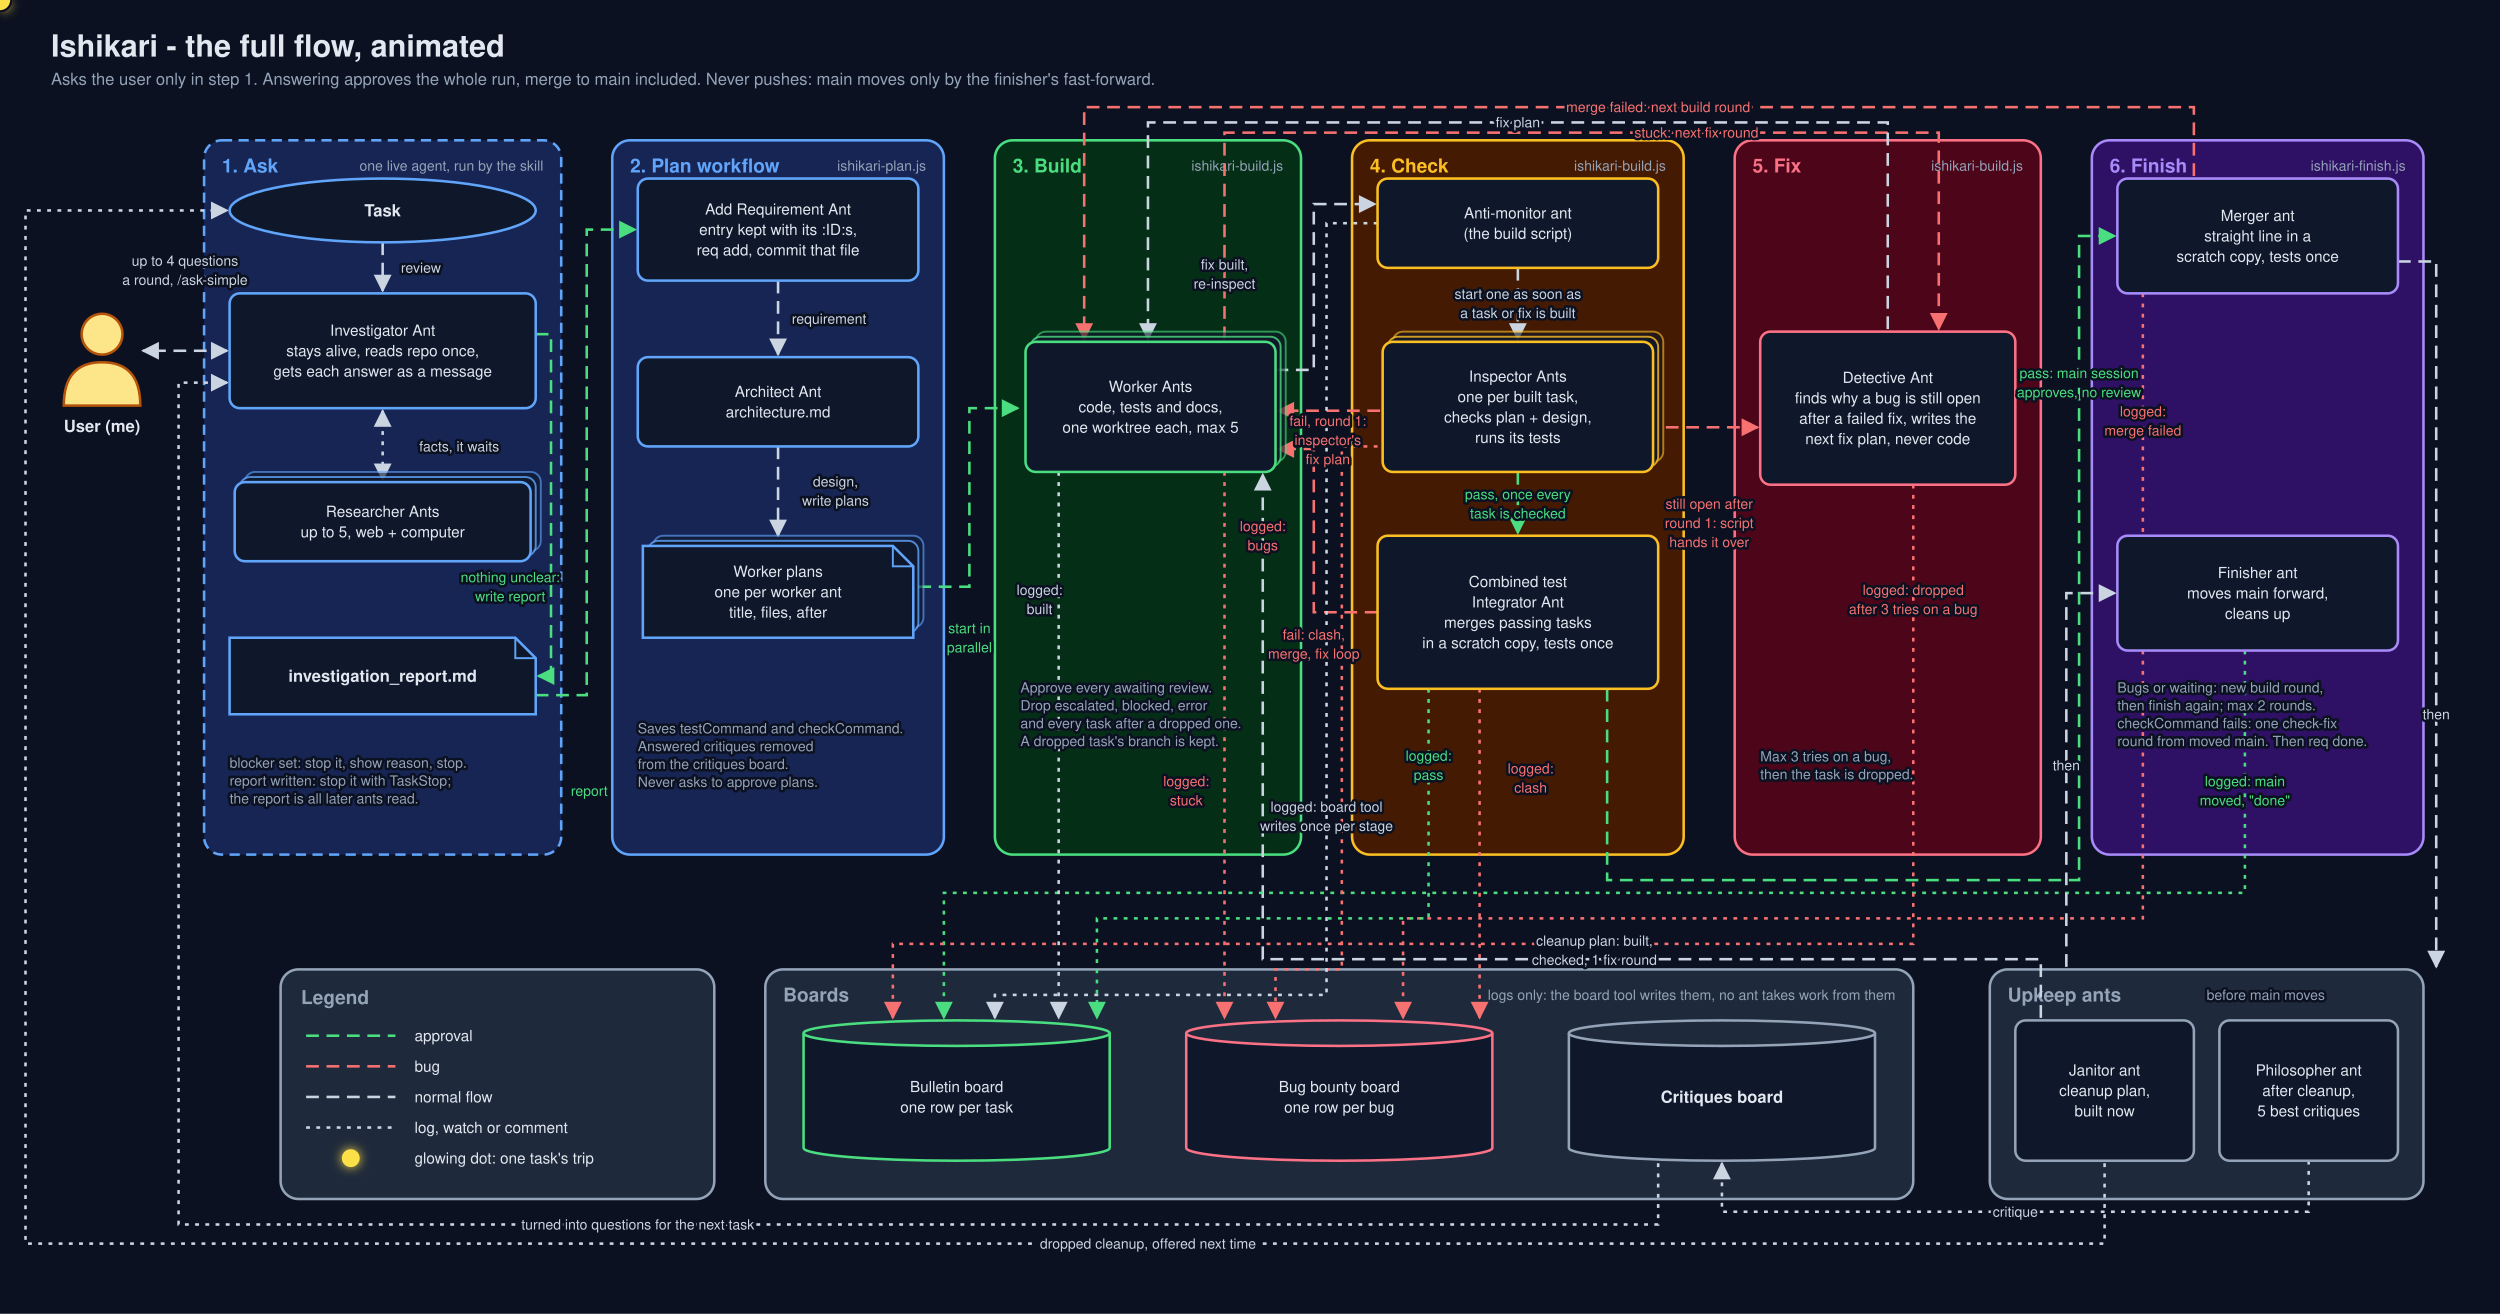
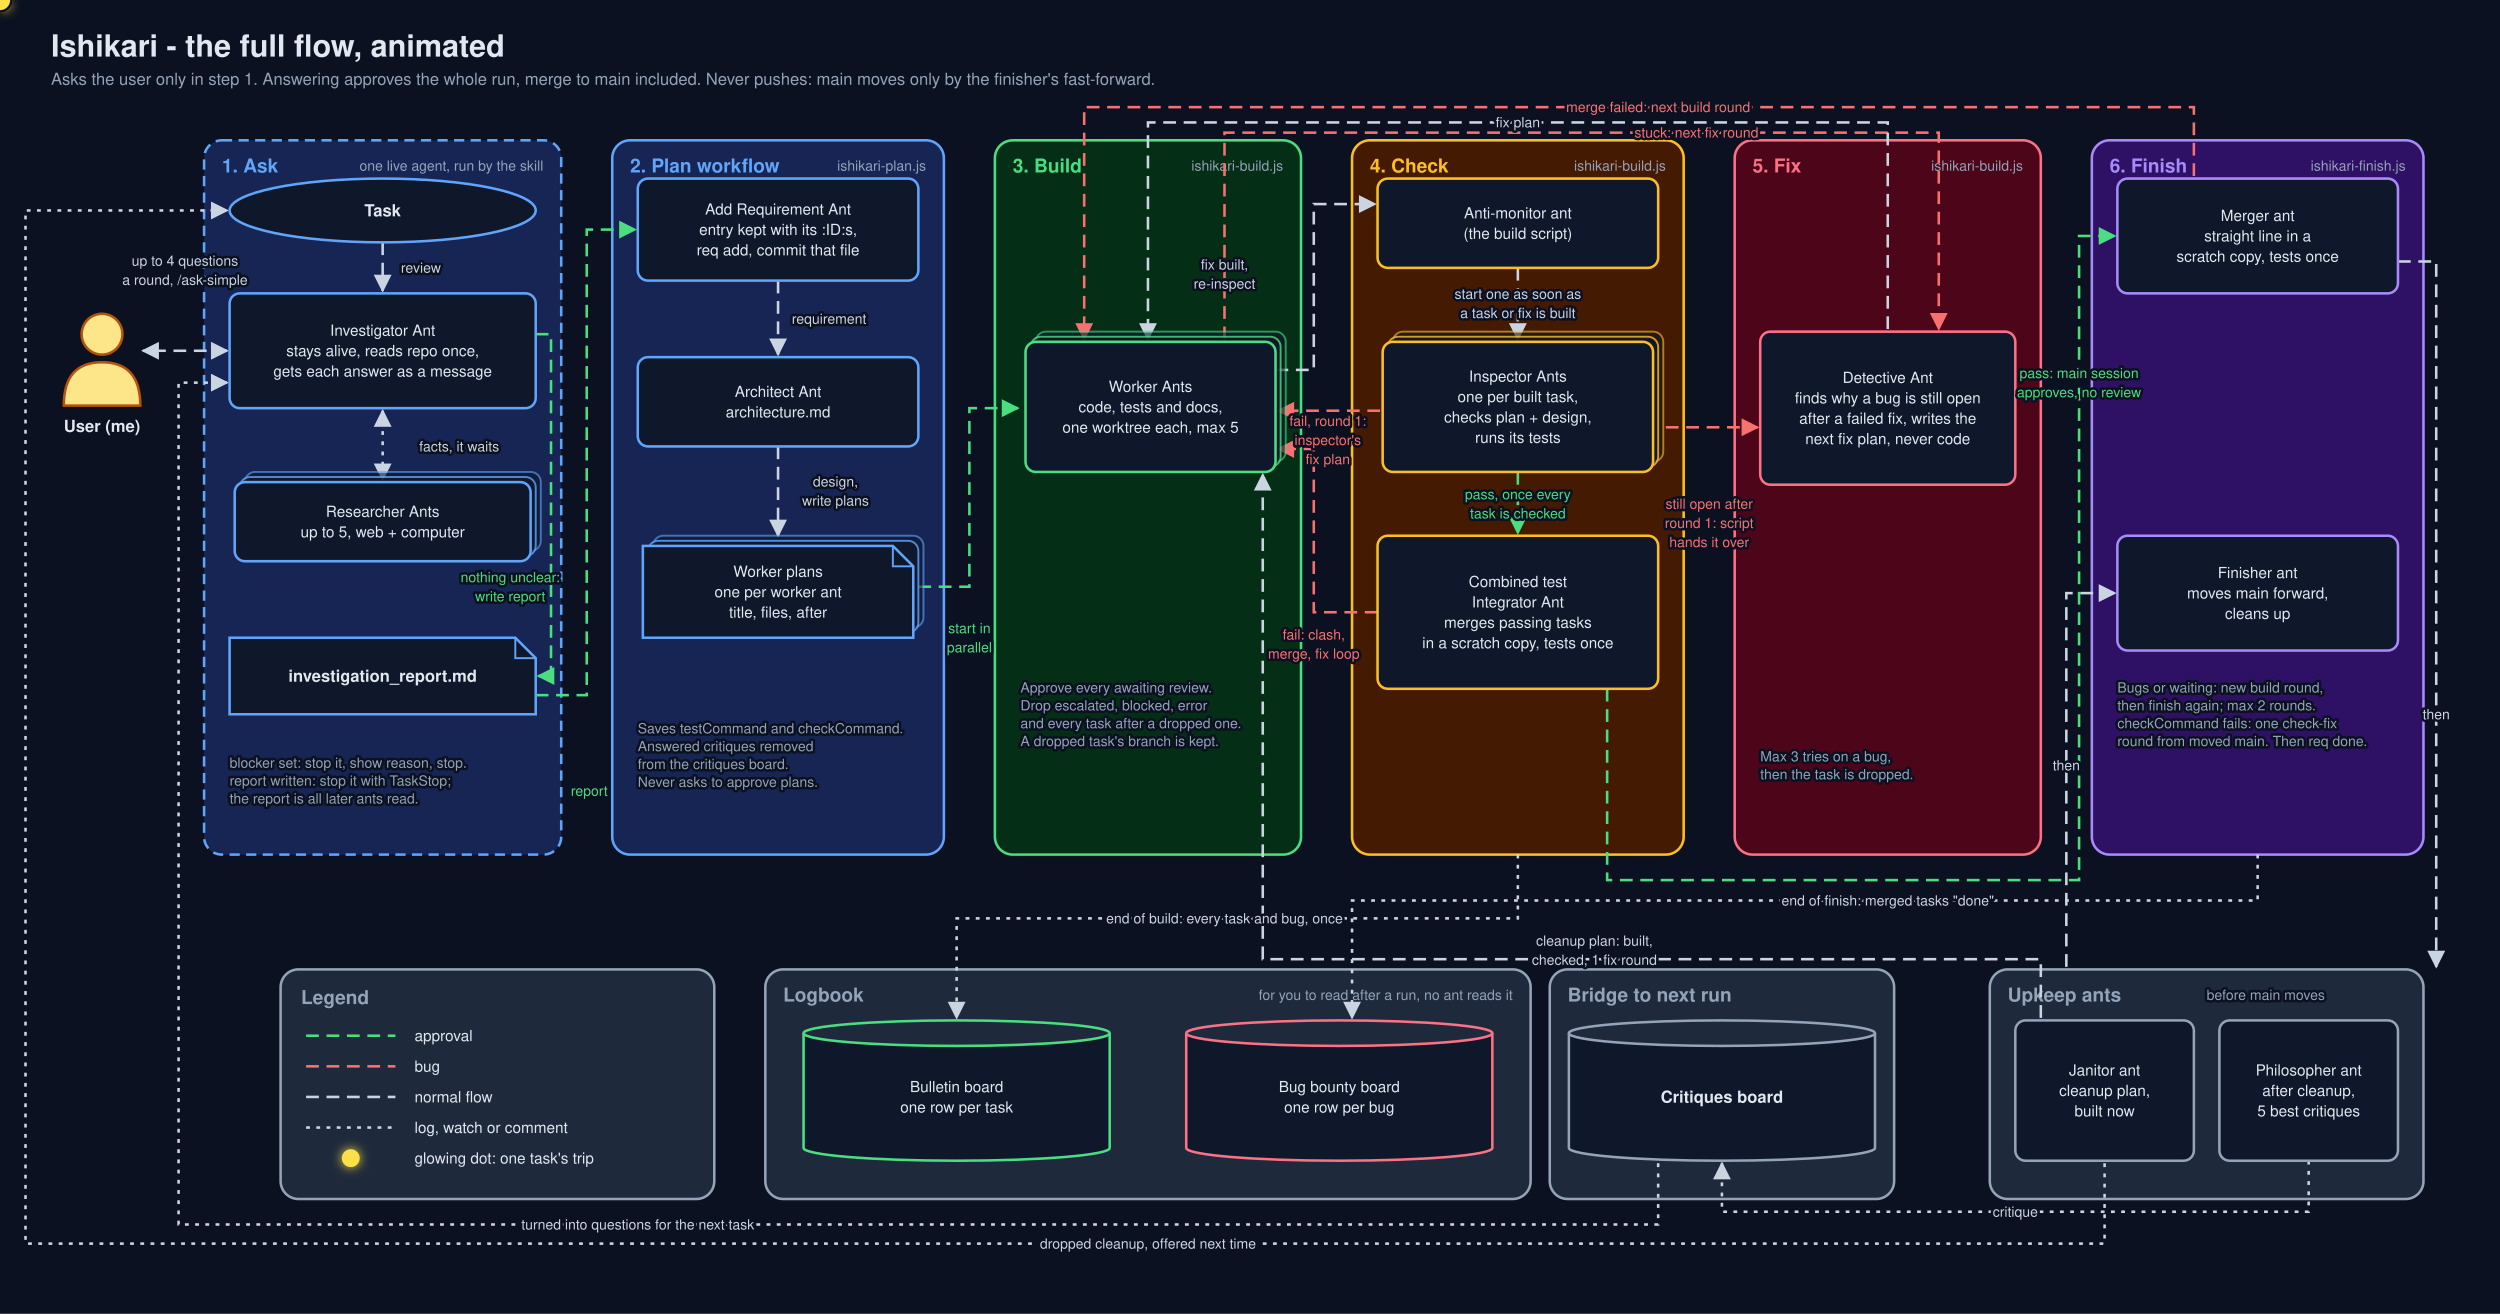
<svg xmlns="http://www.w3.org/2000/svg" viewBox="0 0 1960 1030" width="1960" height="1030" font-family="ui-sans-serif,-apple-system,Helvetica,Arial,sans-serif">
  <defs>
    <filter id="glow" x="-20%" y="-20%" width="140%" height="140%">
      <feGaussianBlur stdDeviation="7" result="b" />
      <feMerge>
        <feMergeNode in="b" />
        <feMergeNode in="SourceGraphic" />
      </feMerge>
    </filter>
    <filter id="antglow" x="-100%" y="-100%" width="300%" height="300%">
      <feGaussianBlur stdDeviation="4" result="b" />
      <feMerge>
        <feMergeNode in="b" />
        <feMergeNode in="SourceGraphic" />
      </feMerge>
    </filter>
    <marker id="mf" viewBox="0 0 10 10" refX="9" refY="5" markerWidth="7" markerHeight="7" orient="auto-start-reverse">
      <path d="M0,0L10,5L0,10z" fill="#CBD5E1" />
    </marker>
    <marker id="mb" viewBox="0 0 10 10" refX="9" refY="5" markerWidth="7" markerHeight="7" orient="auto-start-reverse">
      <path d="M0,0L10,5L0,10z" fill="#F87171" />
    </marker>
    <marker id="mo" viewBox="0 0 10 10" refX="9" refY="5" markerWidth="7" markerHeight="7" orient="auto-start-reverse">
      <path d="M0,0L10,5L0,10z" fill="#4ADE80" />
    </marker>
  </defs>
  <style>.e{fill:none;stroke-width:2}.flowing{stroke-dasharray:10 6;animation:dash 1.2s linear infinite}.dot{stroke-dasharray:3 5;animation:dash 1.6s linear infinite}@keyframes dash{to{stroke-dashoffset:-16}}.lb{paint-order:stroke;stroke:#0B1120;stroke-width:4px;stroke-linejoin:round}</style>
  <rect width="1960" height="1030" fill="#0B1120" />
  <text x="40" y="44.4" fill="#E2E8F0" font-size="24" text-anchor="start" font-weight="700">Ishikari - the full flow, animated</text>
  <text x="40" y="66.5" fill="#94A3B8" font-size="13" text-anchor="start" font-weight="400">Asks the user only in step 1. Answering approves the whole run, merge to main included. Never pushes: main moves only by the finisher's fast-forward.</text>
  <g id="f-ask">
    <rect x="160" y="110" width="280" height="560" rx="14" fill="#172554" stroke="#60A5FA" stroke-width="2" stroke-dasharray="8 5" />
    <text x="174" y="135.2" fill="#60A5FA" font-size="15" text-anchor="start" font-weight="700">1. Ask</text>
    <text x="426" y="133.8" fill="#94A3B8" font-size="11" text-anchor="end" font-weight="400">one live agent, run by the skill</text>
  </g>
  <g id="f-plan">
    <rect x="480" y="110" width="260" height="560" rx="14" fill="#172554" stroke="#60A5FA" stroke-width="2" />
    <text x="494" y="135.2" fill="#60A5FA" font-size="15" text-anchor="start" font-weight="700">2. Plan workflow</text>
    <text x="726" y="133.8" fill="#94A3B8" font-size="11" text-anchor="end" font-weight="400">ishikari-plan.js</text>
  </g>
  <g id="f-build">
    <rect x="780" y="110" width="240" height="560" rx="14" fill="#052E16" stroke="#4ADE80" stroke-width="2" />
    <text x="794" y="135.2" fill="#4ADE80" font-size="15" text-anchor="start" font-weight="700">3. Build</text>
    <text x="1006" y="133.8" fill="#94A3B8" font-size="11" text-anchor="end" font-weight="400">ishikari-build.js</text>
  </g>
  <g id="f-check">
    <rect x="1060" y="110" width="260" height="560" rx="14" fill="#451A03" stroke="#FBBF24" stroke-width="2" />
    <text x="1074" y="135.2" fill="#FBBF24" font-size="15" text-anchor="start" font-weight="700">4. Check</text>
    <text x="1306" y="133.8" fill="#94A3B8" font-size="11" text-anchor="end" font-weight="400">ishikari-build.js</text>
  </g>
  <g id="f-fix">
    <rect x="1360" y="110" width="240" height="560" rx="14" fill="#4C0519" stroke="#FB7185" stroke-width="2" />
    <text x="1374" y="135.2" fill="#FB7185" font-size="15" text-anchor="start" font-weight="700">5. Fix</text>
    <text x="1586" y="133.8" fill="#94A3B8" font-size="11" text-anchor="end" font-weight="400">ishikari-build.js</text>
  </g>
  <g id="f-finish">
    <rect x="1640" y="110" width="260" height="560" rx="14" fill="#2E1065" stroke="#A78BFA" stroke-width="2" />
    <text x="1654" y="135.2" fill="#A78BFA" font-size="15" text-anchor="start" font-weight="700">6. Finish</text>
    <text x="1886" y="133.8" fill="#94A3B8" font-size="11" text-anchor="end" font-weight="400">ishikari-finish.js</text>
  </g>
  <g id="f-boards">
-     <rect x="600" y="760" width="900" height="180" rx="14" fill="#1E293B" stroke="#94A3B8" stroke-width="2" />
-     <text x="614" y="785.2" fill="#94A3B8" font-size="15" text-anchor="start" font-weight="700">Boards</text>
-     <text x="1486" y="783.9" fill="#94A3B8" font-size="11" text-anchor="end" font-weight="400">logs only: the board tool writes them, no ant takes work from them</text>
+     <rect x="600" y="760" width="600" height="180" rx="14" fill="#1E293B" stroke="#94A3B8" stroke-width="2" />
+     <text x="614" y="785.2" fill="#94A3B8" font-size="15" text-anchor="start" font-weight="700">Logbook</text>
+     <text x="1186" y="783.9" fill="#94A3B8" font-size="11" text-anchor="end" font-weight="400">for you to read after a run, no ant reads it</text>
+   </g>
+   <g id="f-bridge">
+     <rect x="1215" y="760" width="270" height="180" rx="14" fill="#1E293B" stroke="#94A3B8" stroke-width="2" />
+     <text x="1229" y="785.2" fill="#94A3B8" font-size="15" text-anchor="start" font-weight="700">Bridge to next run</text>
  </g>
  <g id="f-upkeep">
    <rect x="1560" y="760" width="340" height="180" rx="14" fill="#1E293B" stroke="#94A3B8" stroke-width="2" />
    <text x="1574" y="785.2" fill="#94A3B8" font-size="15" text-anchor="start" font-weight="700">Upkeep ants</text>
  </g>
  <g class="lb">
    <text x="1730" y="783.9" fill="#94A3B8" font-size="11" text-anchor="start" font-weight="400">before main moves</text>
  </g>
  <path id="e28" class="e flowing" d="M1190,370 V418" stroke="#4ADE80" marker-end="url(#mo)" />
  <path id="e27" class="e flowing" d="M1190,210 V266" stroke="#CBD5E1" marker-end="url(#mf)" />
+   <path id="e41" class="e dot" d="M1770,670 V706 H1060 V798" stroke="#CBD5E1" marker-end="url(#mf)" />
+   <path id="e40" class="e dot" d="M1190,670 V720 H750 V798" stroke="#CBD5E1" marker-end="url(#mf)" />
  <path id="e34" class="e flowing" d="M1720,138 V84 H850 V266" stroke="#F87171" marker-end="url(#mb)" />
  <path id="e33" class="e flowing" d="M1260,540 V690 H1630 V185 H1658" stroke="#4ADE80" marker-end="url(#mo)" />
  <path id="e32" class="e flowing" d="M960,266 V104 H1520 V258" stroke="#F87171" marker-end="url(#mb)" />
  <path id="e31" class="e flowing" d="M1080,480 H1030 V352 H1002" stroke="#F87171" marker-end="url(#mb)" />
  <path id="e30" class="e flowing" d="M1082,322 H1002" stroke="#F87171" marker-end="url(#mb)" />
  <path id="e29" class="e flowing" d="M1600,798 V752 H990 V372" stroke="#CBD5E1" marker-end="url(#mf)" />
  <path id="e26" class="e dot" d="M1300,912 V960 H140 V300 H178" stroke="#CBD5E1" marker-end="url(#mf)" />
  <path id="e25" class="e dot" d="M1650,912 V975 H20 V165 H178" stroke="#CBD5E1" marker-end="url(#mf)" />
-   <path id="e24" class="e dot" d="M1760,510 V700 H740 V798" stroke="#4ADE80" marker-end="url(#mo)" />
  <path id="e23" class="e flowing" d="M1620,758 V465 H1658" stroke="#CBD5E1" marker-end="url(#mf)" />
  <path id="e22" class="e flowing" d="M1880,205 H1910 V758" stroke="#CBD5E1" marker-end="url(#mf)" />
-   <path id="e21" class="e dot" d="M1680,230 V720 H1100 V798" stroke="#F87171" marker-end="url(#mb)" />
-   <path id="e19" class="e dot" d="M960,370 V798" stroke="#F87171" marker-end="url(#mb)" />
-   <path id="e18" class="e dot" d="M1500,380 V740 H700 V798" stroke="#F87171" marker-end="url(#mb)" />
  <path id="e17" class="e flowing" d="M1000,290 H1030 V160 H1078" stroke="#CBD5E1" marker-end="url(#mf)" />
  <path id="e16" class="e flowing" d="M1480,258 V96 H900 V266" stroke="#CBD5E1" marker-end="url(#mf)" />
-   <path id="e15" class="e dot" d="M1080,350 H1052 V760 H1000 V798" stroke="#F87171" marker-end="url(#mb)" />
-   <path id="e14" class="e dot" d="M1160,540 V798" stroke="#F87171" marker-end="url(#mb)" />
-   <path id="e13" class="e dot" d="M1120,540 V720 H860 V798" stroke="#4ADE80" marker-end="url(#mo)" />
-   <path id="e12" class="e dot" d="M1080,175 H1040 V780 H780 V798" stroke="#CBD5E1" marker-end="url(#mf)" />
  <path id="e11" class="e dot" d="M1810,910 V950 H1350 V912" stroke="#CBD5E1" marker-end="url(#mf)" />
  <path id="e10" class="e flowing" d="M1306,335 H1378" stroke="#F87171" marker-end="url(#mb)" />
-   <path id="e9" class="e dot" d="M830,370 V798" stroke="#CBD5E1" marker-end="url(#mf)" />
  <path id="e8" class="e flowing" d="M720,460 H760 V320 H798" stroke="#4ADE80" marker-end="url(#mo)" />
  <path id="e7" class="e flowing" d="M610,350 V420" stroke="#CBD5E1" marker-end="url(#mf)" />
  <path id="e6" class="e flowing" d="M610,220 V278" stroke="#CBD5E1" marker-end="url(#mf)" />
  <path id="e5" class="e flowing" d="M420,545 H460 V180 H498" stroke="#4ADE80" marker-end="url(#mo)" />
  <path id="e4" class="e flowing" d="M178,275 H112" stroke="#CBD5E1" marker-end="url(#mf)" marker-start="url(#mf)" />
  <path id="e3" class="e flowing" d="M420,262 H432 V530 H422" stroke="#4ADE80" marker-end="url(#mo)" />
  <path id="e2" class="e dot" d="M300,322 V376" stroke="#CBD5E1" marker-end="url(#mf)" marker-start="url(#mf)" />
  <path id="e1" class="e flowing" d="M300,190 V228" stroke="#CBD5E1" marker-end="url(#mf)" />
  <circle cx="80" cy="262" r="16" fill="#FDE68A" stroke="#B45309" stroke-width="2" />
  <path d="M50,318 Q50,284 80,284 Q110,284 110,318 Z" fill="#FDE68A" stroke="#B45309" stroke-width="2" />
  <text x="80" y="338.6" fill="#E2E8F0" font-size="13" text-anchor="middle" font-weight="700">User (me)</text>
  <ellipse cx="300.0" cy="165.0" rx="120.0" ry="25.0" fill="#0F172A" stroke="#60A5FA" stroke-width="2" />
  <g>
    <text x="300.0" y="169.6" fill="#E2E8F0" font-size="13" text-anchor="middle" font-weight="700">Task</text>
  </g>
  <rect x="180" y="230" width="240" height="90" rx="8" fill="#0F172A" stroke="#60A5FA" stroke-width="2" />
  <text x="300.0" y="263.2" fill="#E2E8F0" font-size="12" text-anchor="middle" font-weight="400">Investigator Ant</text>
  <text x="300.0" y="279.2" fill="#E2E8F0" font-size="12" text-anchor="middle" font-weight="400">stays alive, reads repo once,</text>
  <text x="300.0" y="295.2" fill="#E2E8F0" font-size="12" text-anchor="middle" font-weight="400">gets each answer as a message</text>
  <rect x="192" y="370" width="232" height="62" rx="8" fill="#0F172A" stroke="#60A5FA" stroke-width="1.5" opacity="0.6" />
  <rect x="188" y="374" width="232" height="62" rx="8" fill="#0F172A" stroke="#60A5FA" stroke-width="1.5" opacity="0.8" />
  <rect x="184" y="378" width="232" height="62" rx="8" fill="#0F172A" stroke="#60A5FA" stroke-width="2" />
  <text x="300.0" y="405.2" fill="#E2E8F0" font-size="12" text-anchor="middle" font-weight="400">Researcher Ants</text>
  <text x="300.0" y="421.2" fill="#E2E8F0" font-size="12" text-anchor="middle" font-weight="400">up to 5, web + computer</text>
  <path d="M180,500 H404 L420,516 V560 H180 Z" fill="#0F172A" stroke="#60A5FA" stroke-width="2" />
  <path d="M404,500 V516 H420" fill="none" stroke="#60A5FA" stroke-width="1.5" />
  <g>
    <text x="300.0" y="534.5" fill="#E2E8F0" font-size="13" text-anchor="middle" font-weight="700">investigation_report.md</text>
  </g>
  <g class="lb">
    <text x="180" y="601.9" fill="#94A3B8" font-size="11" text-anchor="start" font-weight="400">blocker set: stop it, show reason, stop.</text>
    <text x="180" y="615.9" fill="#94A3B8" font-size="11" text-anchor="start" font-weight="400">report written: stop it with TaskStop;</text>
    <text x="180" y="629.9" fill="#94A3B8" font-size="11" text-anchor="start" font-weight="400">the report is all later ants read.</text>
  </g>
  <rect x="500" y="140" width="220" height="80" rx="8" fill="#0F172A" stroke="#60A5FA" stroke-width="2" />
  <text x="610.0" y="168.2" fill="#E2E8F0" font-size="12" text-anchor="middle" font-weight="400">Add Requirement Ant</text>
  <text x="610.0" y="184.2" fill="#E2E8F0" font-size="12" text-anchor="middle" font-weight="400">entry kept with its :ID:s,</text>
  <text x="610.0" y="200.2" fill="#E2E8F0" font-size="12" text-anchor="middle" font-weight="400">req add, commit that file</text>
  <rect x="500" y="280" width="220" height="70" rx="8" fill="#0F172A" stroke="#60A5FA" stroke-width="2" />
  <text x="610.0" y="311.2" fill="#E2E8F0" font-size="12" text-anchor="middle" font-weight="400">Architect Ant</text>
  <text x="610.0" y="327.2" fill="#E2E8F0" font-size="12" text-anchor="middle" font-weight="400">architecture.md</text>
  <rect x="512" y="420" width="212" height="72" rx="8" fill="#0F172A" stroke="#60A5FA" stroke-width="1.5" opacity="0.6" />
  <rect x="508" y="424" width="212" height="72" rx="8" fill="#0F172A" stroke="#60A5FA" stroke-width="1.5" opacity="0.8" />
  <path d="M504,428 H700 L716,444 V500 H504 Z" fill="#0F172A" stroke="#60A5FA" stroke-width="2" />
  <path d="M700,428 V444 H716" fill="none" stroke="#60A5FA" stroke-width="1.5" />
  <text x="610.0" y="452.2" fill="#E2E8F0" font-size="12" text-anchor="middle" font-weight="400">Worker plans</text>
  <text x="610.0" y="468.2" fill="#E2E8F0" font-size="12" text-anchor="middle" font-weight="400">one per worker ant</text>
  <text x="610.0" y="484.2" fill="#E2E8F0" font-size="12" text-anchor="middle" font-weight="400">title, files, after</text>
  <g class="lb">
    <text x="500" y="574.9" fill="#94A3B8" font-size="11" text-anchor="start" font-weight="400">Saves testCommand and checkCommand.</text>
    <text x="500" y="588.9" fill="#94A3B8" font-size="11" text-anchor="start" font-weight="400">Answered critiques removed</text>
    <text x="500" y="602.9" fill="#94A3B8" font-size="11" text-anchor="start" font-weight="400">from the critiques board.</text>
    <text x="500" y="616.9" fill="#94A3B8" font-size="11" text-anchor="start" font-weight="400">Never asks to approve plans.</text>
  </g>
  <rect x="812" y="260" width="196" height="102" rx="8" fill="#0F172A" stroke="#4ADE80" stroke-width="1.5" opacity="0.6" />
  <rect x="808" y="264" width="196" height="102" rx="8" fill="#0F172A" stroke="#4ADE80" stroke-width="1.5" opacity="0.8" />
  <rect x="804" y="268" width="196" height="102" rx="8" fill="#0F172A" stroke="#4ADE80" stroke-width="2" />
  <text x="902.0" y="307.2" fill="#E2E8F0" font-size="12" text-anchor="middle" font-weight="400">Worker Ants</text>
  <text x="902.0" y="323.2" fill="#E2E8F0" font-size="12" text-anchor="middle" font-weight="400">code, tests and docs,</text>
  <text x="902.0" y="339.2" fill="#E2E8F0" font-size="12" text-anchor="middle" font-weight="400">one worktree each, max 5</text>
  <g class="lb">
    <text x="800" y="542.9" fill="#94A3B8" font-size="11" text-anchor="start" font-weight="400">Approve every awaiting review.</text>
    <text x="800" y="556.9" fill="#94A3B8" font-size="11" text-anchor="start" font-weight="400">Drop escalated, blocked, error</text>
    <text x="800" y="570.9" fill="#94A3B8" font-size="11" text-anchor="start" font-weight="400">and every task after a dropped one.</text>
    <text x="800" y="584.9" fill="#94A3B8" font-size="11" text-anchor="start" font-weight="400">A dropped task's branch is kept.</text>
  </g>
  <rect x="1080" y="140" width="220" height="70" rx="8" fill="#0F172A" stroke="#FBBF24" stroke-width="2" />
  <text x="1190.0" y="171.2" fill="#E2E8F0" font-size="12" text-anchor="middle" font-weight="400">Anti-monitor ant</text>
  <text x="1190.0" y="187.2" fill="#E2E8F0" font-size="12" text-anchor="middle" font-weight="400">(the build script)</text>
  <rect x="1092" y="260" width="212" height="102" rx="8" fill="#0F172A" stroke="#FBBF24" stroke-width="1.5" opacity="0.6" />
  <rect x="1088" y="264" width="212" height="102" rx="8" fill="#0F172A" stroke="#FBBF24" stroke-width="1.5" opacity="0.8" />
  <rect x="1084" y="268" width="212" height="102" rx="8" fill="#0F172A" stroke="#FBBF24" stroke-width="2" />
  <text x="1190.0" y="299.2" fill="#E2E8F0" font-size="12" text-anchor="middle" font-weight="400">Inspector Ants</text>
  <text x="1190.0" y="315.2" fill="#E2E8F0" font-size="12" text-anchor="middle" font-weight="400">one per built task,</text>
  <text x="1190.0" y="331.2" fill="#E2E8F0" font-size="12" text-anchor="middle" font-weight="400">checks plan + design,</text>
  <text x="1190.0" y="347.2" fill="#E2E8F0" font-size="12" text-anchor="middle" font-weight="400">runs its tests</text>
  <rect x="1080" y="420" width="220" height="120" rx="8" fill="#0F172A" stroke="#FBBF24" stroke-width="2" />
  <text x="1190.0" y="460.2" fill="#E2E8F0" font-size="12" text-anchor="middle" font-weight="400">Combined test</text>
  <text x="1190.0" y="476.2" fill="#E2E8F0" font-size="12" text-anchor="middle" font-weight="400">Integrator Ant</text>
  <text x="1190.0" y="492.2" fill="#E2E8F0" font-size="12" text-anchor="middle" font-weight="400">merges passing tasks</text>
  <text x="1190.0" y="508.2" fill="#E2E8F0" font-size="12" text-anchor="middle" font-weight="400">in a scratch copy, tests once</text>
  <rect x="1380" y="260" width="200" height="120" rx="8" fill="#0F172A" stroke="#FB7185" stroke-width="2" />
  <text x="1480.0" y="300.2" fill="#E2E8F0" font-size="12" text-anchor="middle" font-weight="400">Detective Ant</text>
  <text x="1480.0" y="316.2" fill="#E2E8F0" font-size="12" text-anchor="middle" font-weight="400">finds why a bug is still open</text>
  <text x="1480.0" y="332.2" fill="#E2E8F0" font-size="12" text-anchor="middle" font-weight="400">after a failed fix, writes the</text>
  <text x="1480.0" y="348.2" fill="#E2E8F0" font-size="12" text-anchor="middle" font-weight="400">next fix plan, never code</text>
  <g class="lb">
    <text x="1380" y="596.9" fill="#94A3B8" font-size="11" text-anchor="start" font-weight="400">Max 3 tries on a bug,</text>
    <text x="1380" y="610.9" fill="#94A3B8" font-size="11" text-anchor="start" font-weight="400">then the task is dropped.</text>
  </g>
  <rect x="1660" y="140" width="220" height="90" rx="8" fill="#0F172A" stroke="#A78BFA" stroke-width="2" />
  <text x="1770.0" y="173.2" fill="#E2E8F0" font-size="12" text-anchor="middle" font-weight="400">Merger ant</text>
  <text x="1770.0" y="189.2" fill="#E2E8F0" font-size="12" text-anchor="middle" font-weight="400">straight line in a</text>
  <text x="1770.0" y="205.2" fill="#E2E8F0" font-size="12" text-anchor="middle" font-weight="400">scratch copy, tests once</text>
  <rect x="1660" y="420" width="220" height="90" rx="8" fill="#0F172A" stroke="#A78BFA" stroke-width="2" />
  <text x="1770.0" y="453.2" fill="#E2E8F0" font-size="12" text-anchor="middle" font-weight="400">Finisher ant</text>
  <text x="1770.0" y="469.2" fill="#E2E8F0" font-size="12" text-anchor="middle" font-weight="400">moves main forward,</text>
  <text x="1770.0" y="485.2" fill="#E2E8F0" font-size="12" text-anchor="middle" font-weight="400">cleans up</text>
  <g class="lb">
    <text x="1660" y="542.9" fill="#94A3B8" font-size="11" text-anchor="start" font-weight="400">Bugs or waiting: new build round,</text>
    <text x="1660" y="556.9" fill="#94A3B8" font-size="11" text-anchor="start" font-weight="400">then finish again; max 2 rounds.</text>
    <text x="1660" y="570.9" fill="#94A3B8" font-size="11" text-anchor="start" font-weight="400">checkCommand fails: one check-fix</text>
    <text x="1660" y="584.9" fill="#94A3B8" font-size="11" text-anchor="start" font-weight="400">round from moved main. Then req done.</text>
  </g>
  <path d="M630,810 V900 A120.0,10 0 0 0 870,900 V810" fill="#0F172A" stroke="#4ADE80" stroke-width="2" />
  <ellipse cx="750.0" cy="810" rx="120.0" ry="10" fill="#1E293B" stroke="#4ADE80" stroke-width="2" />
  <text x="750.0" y="856.2" fill="#E2E8F0" font-size="12" text-anchor="middle" font-weight="400">Bulletin board</text>
  <text x="750.0" y="872.2" fill="#E2E8F0" font-size="12" text-anchor="middle" font-weight="400">one row per task</text>
  <path d="M930,810 V900 A120.0,10 0 0 0 1170,900 V810" fill="#0F172A" stroke="#FB7185" stroke-width="2" />
  <ellipse cx="1050.0" cy="810" rx="120.0" ry="10" fill="#1E293B" stroke="#FB7185" stroke-width="2" />
  <text x="1050.0" y="856.2" fill="#E2E8F0" font-size="12" text-anchor="middle" font-weight="400">Bug bounty board</text>
  <text x="1050.0" y="872.2" fill="#E2E8F0" font-size="12" text-anchor="middle" font-weight="400">one row per bug</text>
  <path d="M1230,810 V900 A120.0,10 0 0 0 1470,900 V810" fill="#0F172A" stroke="#94A3B8" stroke-width="2" />
  <ellipse cx="1350.0" cy="810" rx="120.0" ry="10" fill="#1E293B" stroke="#94A3B8" stroke-width="2" />
  <g>
    <text x="1350.0" y="864.5" fill="#E2E8F0" font-size="13" text-anchor="middle" font-weight="700">Critiques board</text>
  </g>
  <rect x="1580" y="800" width="140" height="110" rx="8" fill="#0F172A" stroke="#94A3B8" stroke-width="2" />
  <text x="1650.0" y="843.2" fill="#E2E8F0" font-size="12" text-anchor="middle" font-weight="400">Janitor ant</text>
  <text x="1650.0" y="859.2" fill="#E2E8F0" font-size="12" text-anchor="middle" font-weight="400">cleanup plan,</text>
  <text x="1650.0" y="875.2" fill="#E2E8F0" font-size="12" text-anchor="middle" font-weight="400">built now</text>
  <rect x="1740" y="800" width="140" height="110" rx="8" fill="#0F172A" stroke="#94A3B8" stroke-width="2" />
  <text x="1810.0" y="843.2" fill="#E2E8F0" font-size="12" text-anchor="middle" font-weight="400">Philosopher ant</text>
  <text x="1810.0" y="859.2" fill="#E2E8F0" font-size="12" text-anchor="middle" font-weight="400">after cleanup,</text>
  <text x="1810.0" y="875.2" fill="#E2E8F0" font-size="12" text-anchor="middle" font-weight="400">5 best critiques</text>
  <rect x="220" y="760" width="340" height="180" rx="14" fill="#1E293B" stroke="#94A3B8" stroke-width="2" />
  <text x="236" y="787.2" fill="#94A3B8" font-size="15" text-anchor="start" font-weight="700">Legend</text>
  <path class="e flowing" d="M240,812 H310" stroke="#4ADE80" />
  <text x="325" y="816.2" fill="#E2E8F0" font-size="12" text-anchor="start" font-weight="400">approval</text>
  <path class="e flowing" d="M240,836 H310" stroke="#F87171" />
  <text x="325" y="840.2" fill="#E2E8F0" font-size="12" text-anchor="start" font-weight="400">bug</text>
  <path class="e flowing" d="M240,860 H310" stroke="#CBD5E1" />
  <text x="325" y="864.2" fill="#E2E8F0" font-size="12" text-anchor="start" font-weight="400">normal flow</text>
  <path class="e dot" d="M240,884 H310" stroke="#CBD5E1" />
  <text x="325" y="888.2" fill="#E2E8F0" font-size="12" text-anchor="start" font-weight="400">log, watch or comment</text>
  <circle cx="275" cy="908" r="7" fill="#FDE047" filter="url(#antglow)" />
  <text x="325" y="912.2" fill="#E2E8F0" font-size="12" text-anchor="start" font-weight="400">glowing dot: one task's trip</text>
  <g class="lb">
    <text x="330" y="213.8" fill="#CBD5E1" font-size="11" text-anchor="middle" font-weight="400">review</text>
  </g>
  <g class="lb">
    <text x="360" y="353.9" fill="#CBD5E1" font-size="11" text-anchor="middle" font-weight="400">facts, it waits</text>
  </g>
  <g class="lb">
    <text x="400" y="456.4" fill="#4ADE80" font-size="11" text-anchor="middle" font-weight="400">nothing unclear:</text>
    <text x="400" y="471.4" fill="#4ADE80" font-size="11" text-anchor="middle" font-weight="400">write report</text>
  </g>
  <g class="lb">
    <text x="145" y="208.3" fill="#CBD5E1" font-size="11" text-anchor="middle" font-weight="400">up to 4 questions</text>
    <text x="145" y="223.3" fill="#CBD5E1" font-size="11" text-anchor="middle" font-weight="400">a round, /ask-simple</text>
  </g>
  <g class="lb">
    <text x="462" y="623.9" fill="#4ADE80" font-size="11" text-anchor="middle" font-weight="400">report</text>
  </g>
  <g class="lb">
    <text x="650" y="253.8" fill="#CBD5E1" font-size="11" text-anchor="middle" font-weight="400">requirement</text>
  </g>
  <g class="lb">
    <text x="655" y="381.4" fill="#CBD5E1" font-size="11" text-anchor="middle" font-weight="400">design,</text>
    <text x="655" y="396.4" fill="#CBD5E1" font-size="11" text-anchor="middle" font-weight="400">write plans</text>
  </g>
  <g class="lb">
    <text x="760" y="496.4" fill="#4ADE80" font-size="11" text-anchor="middle" font-weight="400">start in</text>
    <text x="760" y="511.4" fill="#4ADE80" font-size="11" text-anchor="middle" font-weight="400">parallel</text>
  </g>
  <g class="lb">
-     <text x="815" y="466.4" fill="#CBD5E1" font-size="11" text-anchor="middle" font-weight="400">logged:</text>
-     <text x="815" y="481.4" fill="#CBD5E1" font-size="11" text-anchor="middle" font-weight="400">built</text>
-   </g>
-   <g class="lb">
    <text x="1340" y="398.9" fill="#F87171" font-size="11" text-anchor="middle" font-weight="400">still open after</text>
    <text x="1340" y="413.9" fill="#F87171" font-size="11" text-anchor="middle" font-weight="400">round 1: script</text>
    <text x="1340" y="428.9" fill="#F87171" font-size="11" text-anchor="middle" font-weight="400">hands it over</text>
  </g>
  <g class="lb">
    <text x="1580" y="953.9" fill="#CBD5E1" font-size="11" text-anchor="middle" font-weight="400">critique</text>
  </g>
  <g class="lb">
-     <text x="1040" y="636.4" fill="#CBD5E1" font-size="11" text-anchor="middle" font-weight="400">logged: board tool</text>
-     <text x="1040" y="651.4" fill="#CBD5E1" font-size="11" text-anchor="middle" font-weight="400">writes once per stage</text>
-   </g>
-   <g class="lb">
-     <text x="1120" y="596.4" fill="#4ADE80" font-size="11" text-anchor="middle" font-weight="400">logged:</text>
-     <text x="1120" y="611.4" fill="#4ADE80" font-size="11" text-anchor="middle" font-weight="400">pass</text>
-   </g>
-   <g class="lb">
-     <text x="1200" y="606.4" fill="#F87171" font-size="11" text-anchor="middle" font-weight="400">logged:</text>
-     <text x="1200" y="621.4" fill="#F87171" font-size="11" text-anchor="middle" font-weight="400">clash</text>
-   </g>
-   <g class="lb">
-     <text x="990" y="416.4" fill="#F87171" font-size="11" text-anchor="middle" font-weight="400">logged:</text>
-     <text x="990" y="431.4" fill="#F87171" font-size="11" text-anchor="middle" font-weight="400">bugs</text>
-   </g>
-   <g class="lb">
    <text x="1190" y="99.8" fill="#CBD5E1" font-size="11" text-anchor="middle" font-weight="400">fix plan</text>
  </g>
  <g class="lb">
    <text x="960" y="211.3" fill="#CBD5E1" font-size="11" text-anchor="middle" font-weight="400">fix built,</text>
    <text x="960" y="226.3" fill="#CBD5E1" font-size="11" text-anchor="middle" font-weight="400">re-inspect</text>
  </g>
  <g class="lb">
-     <text x="1500" y="466.4" fill="#F87171" font-size="11" text-anchor="middle" font-weight="400">logged: dropped</text>
-     <text x="1500" y="481.4" fill="#F87171" font-size="11" text-anchor="middle" font-weight="400">after 3 tries on a bug</text>
-   </g>
-   <g class="lb">
-     <text x="930" y="616.4" fill="#F87171" font-size="11" text-anchor="middle" font-weight="400">logged:</text>
-     <text x="930" y="631.4" fill="#F87171" font-size="11" text-anchor="middle" font-weight="400">stuck</text>
-   </g>
-   <g class="lb">
-     <text x="1680" y="326.4" fill="#F87171" font-size="11" text-anchor="middle" font-weight="400">logged:</text>
-     <text x="1680" y="341.4" fill="#F87171" font-size="11" text-anchor="middle" font-weight="400">merge failed</text>
-   </g>
-   <g class="lb">
    <text x="1910" y="563.9" fill="#CBD5E1" font-size="11" text-anchor="middle" font-weight="400">then</text>
  </g>
  <g class="lb">
    <text x="1620" y="603.9" fill="#CBD5E1" font-size="11" text-anchor="middle" font-weight="400">then</text>
-   </g>
-   <g class="lb">
-     <text x="1760" y="616.4" fill="#4ADE80" font-size="11" text-anchor="middle" font-weight="400">logged: main</text>
-     <text x="1760" y="631.4" fill="#4ADE80" font-size="11" text-anchor="middle" font-weight="400">moved, "done"</text>
  </g>
  <g class="lb">
    <text x="900" y="978.9" fill="#CBD5E1" font-size="11" text-anchor="middle" font-weight="400">dropped cleanup, offered next time</text>
  </g>
  <g class="lb">
    <text x="500" y="963.9" fill="#CBD5E1" font-size="11" text-anchor="middle" font-weight="400">turned into questions for the next task</text>
  </g>
  <g class="lb">
    <text x="1250" y="741.4" fill="#CBD5E1" font-size="11" text-anchor="middle" font-weight="400">cleanup plan: built,</text>
    <text x="1250" y="756.4" fill="#CBD5E1" font-size="11" text-anchor="middle" font-weight="400">checked, 1 fix round</text>
  </g>
  <g class="lb">
    <text x="1041" y="333.9" fill="#F87171" font-size="11" text-anchor="middle" font-weight="400">fail, round 1:</text>
    <text x="1041" y="348.9" fill="#F87171" font-size="11" text-anchor="middle" font-weight="400">inspector's</text>
    <text x="1041" y="363.9" fill="#F87171" font-size="11" text-anchor="middle" font-weight="400">fix plan</text>
  </g>
  <g class="lb">
    <text x="1030" y="501.4" fill="#F87171" font-size="11" text-anchor="middle" font-weight="400">fail: clash,</text>
    <text x="1030" y="516.4" fill="#F87171" font-size="11" text-anchor="middle" font-weight="400">merge, fix loop</text>
  </g>
  <g class="lb">
    <text x="1330" y="107.8" fill="#F87171" font-size="11" text-anchor="middle" font-weight="400">stuck: next fix round</text>
  </g>
  <g class="lb">
    <text x="1630" y="296.4" fill="#4ADE80" font-size="11" text-anchor="middle" font-weight="400">pass: main session</text>
    <text x="1630" y="311.4" fill="#4ADE80" font-size="11" text-anchor="middle" font-weight="400">approves, no review</text>
  </g>
  <g class="lb">
    <text x="1300" y="87.8" fill="#F87171" font-size="11" text-anchor="middle" font-weight="400">merge failed: next build round</text>
  </g>
  <g class="lb">
+     <text x="960" y="723.9" fill="#CBD5E1" font-size="11" text-anchor="middle" font-weight="400">end of build: every task and bug, once</text>
+   </g>
+   <g class="lb">
+     <text x="1480" y="709.9" fill="#CBD5E1" font-size="11" text-anchor="middle" font-weight="400">end of finish: merged tasks "done"</text>
+   </g>
+   <g class="lb">
    <text x="1190" y="234.3" fill="#CBD5E1" font-size="11" text-anchor="middle" font-weight="400">start one as soon as</text>
    <text x="1190" y="249.3" fill="#CBD5E1" font-size="11" text-anchor="middle" font-weight="400">a task or fix is built</text>
  </g>
  <g class="lb">
    <text x="1190" y="391.4" fill="#4ADE80" font-size="11" text-anchor="middle" font-weight="400">pass, once every</text>
    <text x="1190" y="406.4" fill="#4ADE80" font-size="11" text-anchor="middle" font-weight="400">task is checked</text>
  </g>
  <rect x="156" y="106" width="288" height="568" rx="17" fill="none" stroke="#60A5FA" stroke-width="5" filter="url(#glow)" opacity="0">
    <animate attributeName="opacity" dur="48.0s" repeatCount="indefinite" calcMode="discrete" keyTimes="0;0;0.004;0.004;0.034;0.034;0.089" values="0;1;0;1;0;1;0" />
  </rect>
  <rect x="476" y="106" width="268" height="568" rx="17" fill="none" stroke="#60A5FA" stroke-width="5" filter="url(#glow)" opacity="0">
    <animate attributeName="opacity" dur="48.0s" repeatCount="indefinite" calcMode="discrete" keyTimes="0;0.089;0.131;0.131;0.147;0.147;0.16" values="0;1;0;1;0;1;0" />
  </rect>
  <rect x="776" y="106" width="248" height="568" rx="17" fill="none" stroke="#4ADE80" stroke-width="5" filter="url(#glow)" opacity="0">
    <animate attributeName="opacity" dur="48.0s" repeatCount="indefinite" calcMode="discrete" keyTimes="0;0.16;0.191;0.246;0.264;0.322;0.418;0.662;0.786" values="0;1;0;1;0;1;0;1;0" />
  </rect>
  <rect x="1056" y="106" width="268" height="568" rx="17" fill="none" stroke="#FBBF24" stroke-width="5" filter="url(#glow)" opacity="0">
    <animate attributeName="opacity" dur="48.0s" repeatCount="indefinite" calcMode="discrete" keyTimes="0;0.191;0.229;0.229;0.246;0.264;0.286;0.286;0.303;0.418;0.447;0.447;0.463;0.463;0.477;0.786;0.813;0.813;0.829" values="0;1;0;1;0;1;0;1;0;1;0;1;0;1;0;1;0;1;0" />
  </rect>
  <rect x="1356" y="106" width="248" height="568" rx="17" fill="none" stroke="#FB7185" stroke-width="5" filter="url(#glow)" opacity="0">
    <animate attributeName="opacity" dur="48.0s" repeatCount="indefinite" calcMode="discrete" keyTimes="0;0.303;0.322" values="0;1;0" />
  </rect>
  <rect x="1636" y="106" width="268" height="568" rx="17" fill="none" stroke="#A78BFA" stroke-width="5" filter="url(#glow)" opacity="0">
    <animate attributeName="opacity" dur="48.0s" repeatCount="indefinite" calcMode="discrete" keyTimes="0;0.477;0.587;0.829;0.92;0.92;1" values="0;1;0;1;0;1;0" />
  </rect>
-   <rect x="596" y="756" width="908" height="188" rx="17" fill="none" stroke="#94A3B8" stroke-width="5" filter="url(#glow)" opacity="0">
+   <rect x="596" y="756" width="608" height="188" rx="17" fill="none" stroke="#94A3B8" stroke-width="5" filter="url(#glow)" opacity="0">
+     <animate attributeName="opacity" dur="48.0s" repeatCount="indefinite" calcMode="discrete" keyTimes="0" values="0" />
+   </rect>
+   <rect x="1211" y="756" width="278" height="188" rx="17" fill="none" stroke="#94A3B8" stroke-width="5" filter="url(#glow)" opacity="0">
    <animate attributeName="opacity" dur="48.0s" repeatCount="indefinite" calcMode="discrete" keyTimes="0" values="0" />
  </rect>
  <rect x="1556" y="756" width="348" height="188" rx="17" fill="none" stroke="#94A3B8" stroke-width="5" filter="url(#glow)" opacity="0">
    <animate attributeName="opacity" dur="48.0s" repeatCount="indefinite" calcMode="discrete" keyTimes="0;0.587;0.662" values="0;1;0" />
  </rect>
  <path d="M300,190 V228" fill="none" stroke="#FDE047" stroke-width="5" stroke-linecap="round" opacity="0" filter="url(#antglow)">
    <animate attributeName="opacity" dur="48.0s" repeatCount="indefinite" calcMode="discrete" keyTimes="0;0;0.004" values="0;1;0" />
  </path>
  <path d="M178,275 H112" fill="none" stroke="#FDE047" stroke-width="5" stroke-linecap="round" opacity="0" filter="url(#antglow)">
    <animate attributeName="opacity" dur="48.0s" repeatCount="indefinite" calcMode="discrete" keyTimes="0;0.004;0.034" values="0;1;0" />
  </path>
  <path d="M420,262 H432 V530 H422" fill="none" stroke="#FDE047" stroke-width="5" stroke-linecap="round" opacity="0" filter="url(#antglow)">
    <animate attributeName="opacity" dur="48.0s" repeatCount="indefinite" calcMode="discrete" keyTimes="0;0.034;0.089" values="0;1;0" />
  </path>
  <path d="M420,545 H460 V180 H498" fill="none" stroke="#FDE047" stroke-width="5" stroke-linecap="round" opacity="0" filter="url(#antglow)">
    <animate attributeName="opacity" dur="48.0s" repeatCount="indefinite" calcMode="discrete" keyTimes="0;0.089;0.131" values="0;1;0" />
  </path>
  <path d="M610,220 V278" fill="none" stroke="#FDE047" stroke-width="5" stroke-linecap="round" opacity="0" filter="url(#antglow)">
    <animate attributeName="opacity" dur="48.0s" repeatCount="indefinite" calcMode="discrete" keyTimes="0;0.131;0.147" values="0;1;0" />
  </path>
  <path d="M610,350 V420" fill="none" stroke="#FDE047" stroke-width="5" stroke-linecap="round" opacity="0" filter="url(#antglow)">
    <animate attributeName="opacity" dur="48.0s" repeatCount="indefinite" calcMode="discrete" keyTimes="0;0.147;0.16" values="0;1;0" />
  </path>
  <path d="M720,460 H760 V320 H798" fill="none" stroke="#FDE047" stroke-width="5" stroke-linecap="round" opacity="0" filter="url(#antglow)">
    <animate attributeName="opacity" dur="48.0s" repeatCount="indefinite" calcMode="discrete" keyTimes="0;0.16;0.191" values="0;1;0" />
  </path>
  <path d="M1000,290 H1030 V160 H1078" fill="none" stroke="#FDE047" stroke-width="5" stroke-linecap="round" opacity="0" filter="url(#antglow)">
    <animate attributeName="opacity" dur="48.0s" repeatCount="indefinite" calcMode="discrete" keyTimes="0;0.191;0.229" values="0;1;0" />
  </path>
  <path d="M1190,210 V266" fill="none" stroke="#FDE047" stroke-width="5" stroke-linecap="round" opacity="0" filter="url(#antglow)">
    <animate attributeName="opacity" dur="48.0s" repeatCount="indefinite" calcMode="discrete" keyTimes="0;0.229;0.246" values="0;1;0" />
  </path>
  <path d="M1082,322 H1002" fill="none" stroke="#FDE047" stroke-width="5" stroke-linecap="round" opacity="0" filter="url(#antglow)">
    <animate attributeName="opacity" dur="48.0s" repeatCount="indefinite" calcMode="discrete" keyTimes="0;0.246;0.264" values="0;1;0" />
  </path>
  <path d="M1000,290 H1030 V160 H1078" fill="none" stroke="#FDE047" stroke-width="5" stroke-linecap="round" opacity="0" filter="url(#antglow)">
    <animate attributeName="opacity" dur="48.0s" repeatCount="indefinite" calcMode="discrete" keyTimes="0;0.264;0.286" values="0;1;0" />
  </path>
  <path d="M1190,210 V266" fill="none" stroke="#FDE047" stroke-width="5" stroke-linecap="round" opacity="0" filter="url(#antglow)">
    <animate attributeName="opacity" dur="48.0s" repeatCount="indefinite" calcMode="discrete" keyTimes="0;0.286;0.303" values="0;1;0" />
  </path>
  <path d="M1306,335 H1378" fill="none" stroke="#FDE047" stroke-width="5" stroke-linecap="round" opacity="0" filter="url(#antglow)">
    <animate attributeName="opacity" dur="48.0s" repeatCount="indefinite" calcMode="discrete" keyTimes="0;0.303;0.322" values="0;1;0" />
  </path>
  <path d="M1480,258 V96 H900 V266" fill="none" stroke="#FDE047" stroke-width="5" stroke-linecap="round" opacity="0" filter="url(#antglow)">
    <animate attributeName="opacity" dur="48.0s" repeatCount="indefinite" calcMode="discrete" keyTimes="0;0.322;0.418" values="0;1;0" />
  </path>
  <path d="M1000,290 H1030 V160 H1078" fill="none" stroke="#FDE047" stroke-width="5" stroke-linecap="round" opacity="0" filter="url(#antglow)">
    <animate attributeName="opacity" dur="48.0s" repeatCount="indefinite" calcMode="discrete" keyTimes="0;0.418;0.447" values="0;1;0" />
  </path>
  <path d="M1190,210 V266" fill="none" stroke="#FDE047" stroke-width="5" stroke-linecap="round" opacity="0" filter="url(#antglow)">
    <animate attributeName="opacity" dur="48.0s" repeatCount="indefinite" calcMode="discrete" keyTimes="0;0.447;0.463" values="0;1;0" />
  </path>
  <path d="M1190,370 V418" fill="none" stroke="#FDE047" stroke-width="5" stroke-linecap="round" opacity="0" filter="url(#antglow)">
    <animate attributeName="opacity" dur="48.0s" repeatCount="indefinite" calcMode="discrete" keyTimes="0;0.463;0.477" values="0;1;0" />
  </path>
  <path d="M1260,540 V690 H1630 V185 H1658" fill="none" stroke="#FDE047" stroke-width="5" stroke-linecap="round" opacity="0" filter="url(#antglow)">
    <animate attributeName="opacity" dur="48.0s" repeatCount="indefinite" calcMode="discrete" keyTimes="0;0.477;0.587" values="0;1;0" />
  </path>
  <path d="M1880,205 H1910 V758" fill="none" stroke="#FDE047" stroke-width="5" stroke-linecap="round" opacity="0" filter="url(#antglow)">
    <animate attributeName="opacity" dur="48.0s" repeatCount="indefinite" calcMode="discrete" keyTimes="0;0.587;0.662" values="0;1;0" />
  </path>
  <path d="M1600,798 V752 H990 V372" fill="none" stroke="#FDE047" stroke-width="5" stroke-linecap="round" opacity="0" filter="url(#antglow)">
    <animate attributeName="opacity" dur="48.0s" repeatCount="indefinite" calcMode="discrete" keyTimes="0;0.662;0.786" values="0;1;0" />
  </path>
  <path d="M1000,290 H1030 V160 H1078" fill="none" stroke="#FDE047" stroke-width="5" stroke-linecap="round" opacity="0" filter="url(#antglow)">
    <animate attributeName="opacity" dur="48.0s" repeatCount="indefinite" calcMode="discrete" keyTimes="0;0.786;0.813" values="0;1;0" />
  </path>
  <path d="M1190,210 V266" fill="none" stroke="#FDE047" stroke-width="5" stroke-linecap="round" opacity="0" filter="url(#antglow)">
    <animate attributeName="opacity" dur="48.0s" repeatCount="indefinite" calcMode="discrete" keyTimes="0;0.813;0.829" values="0;1;0" />
  </path>
  <path d="M1620,758 V465 H1658" fill="none" stroke="#FDE047" stroke-width="5" stroke-linecap="round" opacity="0" filter="url(#antglow)">
    <animate attributeName="opacity" dur="48.0s" repeatCount="indefinite" calcMode="discrete" keyTimes="0;0.829;0.92" values="0;1;0" />
  </path>
  <g opacity="0">
    <text x="1920" y="45.6" fill="#FDE047" font-size="16" text-anchor="end" font-weight="700">The task reaches the live Investigator Ant.</text>
    <animate attributeName="opacity" dur="48.0s" repeatCount="indefinite" calcMode="discrete" keyTimes="0;0;0.004" values="0;1;0" />
  </g>
  <g opacity="0">
    <text x="1920" y="45.6" fill="#FDE047" font-size="16" text-anchor="end" font-weight="700">It asks the user up to 4 questions a round; answers come back as messages.</text>
    <animate attributeName="opacity" dur="48.0s" repeatCount="indefinite" calcMode="discrete" keyTimes="0;0.004;0.034" values="0;1;0" />
  </g>
  <g opacity="0">
    <text x="1920" y="45.6" fill="#FDE047" font-size="16" text-anchor="end" font-weight="700">Nothing unclear: it writes investigation_report.md, then stops.</text>
    <animate attributeName="opacity" dur="48.0s" repeatCount="indefinite" calcMode="discrete" keyTimes="0;0.034;0.089" values="0;1;0" />
  </g>
  <g opacity="0">
    <text x="1920" y="45.6" fill="#FDE047" font-size="16" text-anchor="end" font-weight="700">Plan workflow: the Add Requirement Ant reads the report.</text>
    <animate attributeName="opacity" dur="48.0s" repeatCount="indefinite" calcMode="discrete" keyTimes="0;0.089;0.131" values="0;1;0" />
  </g>
  <g opacity="0">
    <text x="1920" y="45.6" fill="#FDE047" font-size="16" text-anchor="end" font-weight="700">Architect Ant writes architecture.md.</text>
    <animate attributeName="opacity" dur="48.0s" repeatCount="indefinite" calcMode="discrete" keyTimes="0;0.131;0.147" values="0;1;0" />
  </g>
  <g opacity="0">
    <text x="1920" y="45.6" fill="#FDE047" font-size="16" text-anchor="end" font-weight="700">One plan per worker ant.</text>
    <animate attributeName="opacity" dur="48.0s" repeatCount="indefinite" calcMode="discrete" keyTimes="0;0.147;0.16" values="0;1;0" />
  </g>
  <g opacity="0">
    <text x="1920" y="45.6" fill="#FDE047" font-size="16" text-anchor="end" font-weight="700">Worker Ants start in parallel, one worktree each, max 5.</text>
    <animate attributeName="opacity" dur="48.0s" repeatCount="indefinite" calcMode="discrete" keyTimes="0;0.16;0.191" values="0;1;0" />
  </g>
  <g opacity="0">
    <text x="1920" y="45.6" fill="#FDE047" font-size="16" text-anchor="end" font-weight="700">Built: the anti-monitor ant sees it.</text>
    <animate attributeName="opacity" dur="48.0s" repeatCount="indefinite" calcMode="discrete" keyTimes="0;0.191;0.229" values="0;1;0" />
  </g>
  <g opacity="0">
    <text x="1920" y="45.6" fill="#FDE047" font-size="16" text-anchor="end" font-weight="700">An Inspector Ant starts at once for that task.</text>
    <animate attributeName="opacity" dur="48.0s" repeatCount="indefinite" calcMode="discrete" keyTimes="0;0.229;0.246" values="0;1;0" />
  </g>
  <g opacity="0">
    <text x="1920" y="45.6" fill="#FDE047" font-size="16" text-anchor="end" font-weight="700">Fail, round 1: a worker builds the inspector's own fix plan.</text>
    <animate attributeName="opacity" dur="48.0s" repeatCount="indefinite" calcMode="discrete" keyTimes="0;0.246;0.264" values="0;1;0" />
  </g>
  <g opacity="0">
    <text x="1920" y="45.6" fill="#FDE047" font-size="16" text-anchor="end" font-weight="700">Built: the anti-monitor ant sees it.</text>
    <animate attributeName="opacity" dur="48.0s" repeatCount="indefinite" calcMode="discrete" keyTimes="0;0.264;0.286" values="0;1;0" />
  </g>
  <g opacity="0">
    <text x="1920" y="45.6" fill="#FDE047" font-size="16" text-anchor="end" font-weight="700">An Inspector Ant starts at once for that task.</text>
    <animate attributeName="opacity" dur="48.0s" repeatCount="indefinite" calcMode="discrete" keyTimes="0;0.286;0.303" values="0;1;0" />
  </g>
  <g opacity="0">
    <text x="1920" y="45.6" fill="#FDE047" font-size="16" text-anchor="end" font-weight="700">Still open after round 1: the script hands the bug to the Detective Ant.</text>
    <animate attributeName="opacity" dur="48.0s" repeatCount="indefinite" calcMode="discrete" keyTimes="0;0.303;0.322" values="0;1;0" />
  </g>
  <g opacity="0">
    <text x="1920" y="45.6" fill="#FDE047" font-size="16" text-anchor="end" font-weight="700">Detective's fix plan goes back to a Worker Ant.</text>
    <animate attributeName="opacity" dur="48.0s" repeatCount="indefinite" calcMode="discrete" keyTimes="0;0.322;0.418" values="0;1;0" />
  </g>
  <g opacity="0">
    <text x="1920" y="45.6" fill="#FDE047" font-size="16" text-anchor="end" font-weight="700">Built: the anti-monitor ant sees it.</text>
    <animate attributeName="opacity" dur="48.0s" repeatCount="indefinite" calcMode="discrete" keyTimes="0;0.418;0.447" values="0;1;0" />
  </g>
  <g opacity="0">
    <text x="1920" y="45.6" fill="#FDE047" font-size="16" text-anchor="end" font-weight="700">An Inspector Ant starts at once for that task.</text>
    <animate attributeName="opacity" dur="48.0s" repeatCount="indefinite" calcMode="discrete" keyTimes="0;0.447;0.463" values="0;1;0" />
  </g>
  <g opacity="0">
    <text x="1920" y="45.6" fill="#FDE047" font-size="16" text-anchor="end" font-weight="700">Fix re-inspected: pass, once every task is checked.</text>
    <animate attributeName="opacity" dur="48.0s" repeatCount="indefinite" calcMode="discrete" keyTimes="0;0.463;0.477" values="0;1;0" />
  </g>
  <g opacity="0">
    <text x="1920" y="45.6" fill="#FDE047" font-size="16" text-anchor="end" font-weight="700">They work combined: the main session approves them for the Merger, no review.</text>
    <animate attributeName="opacity" dur="48.0s" repeatCount="indefinite" calcMode="discrete" keyTimes="0;0.477;0.587" values="0;1;0" />
  </g>
  <g opacity="0">
    <text x="1920" y="45.6" fill="#FDE047" font-size="16" text-anchor="end" font-weight="700">Merged in a straight line: the Janitor plans a cleanup of this run's mess.</text>
    <animate attributeName="opacity" dur="48.0s" repeatCount="indefinite" calcMode="discrete" keyTimes="0;0.587;0.662" values="0;1;0" />
  </g>
  <g opacity="0">
    <text x="1920" y="45.6" fill="#FDE047" font-size="16" text-anchor="end" font-weight="700">A Worker Ant builds the cleanup now, on top of the merge.</text>
    <animate attributeName="opacity" dur="48.0s" repeatCount="indefinite" calcMode="discrete" keyTimes="0;0.662;0.786" values="0;1;0" />
  </g>
  <g opacity="0">
    <text x="1920" y="45.6" fill="#FDE047" font-size="16" text-anchor="end" font-weight="700">Built: the anti-monitor ant sees it.</text>
    <animate attributeName="opacity" dur="48.0s" repeatCount="indefinite" calcMode="discrete" keyTimes="0;0.786;0.813" values="0;1;0" />
  </g>
  <g opacity="0">
    <text x="1920" y="45.6" fill="#FDE047" font-size="16" text-anchor="end" font-weight="700">An Inspector Ant starts at once for that task.</text>
    <animate attributeName="opacity" dur="48.0s" repeatCount="indefinite" calcMode="discrete" keyTimes="0;0.813;0.829" values="0;1;0" />
  </g>
  <g opacity="0">
    <text x="1920" y="45.6" fill="#FDE047" font-size="16" text-anchor="end" font-weight="700">Cleanup landed; Philosopher critiques; the Finisher moves main. Boards log it all.</text>
    <animate attributeName="opacity" dur="48.0s" repeatCount="indefinite" calcMode="discrete" keyTimes="0;0.829;0.92" values="0;1;0" />
  </g>
  <g opacity="0">
    <text x="1920" y="45.6" fill="#FDE047" font-size="16" text-anchor="end" font-weight="700">Done. Report once: what landed, dropped tasks, critiques, cleanup plan.</text>
    <animate attributeName="opacity" dur="48.0s" repeatCount="indefinite" calcMode="discrete" keyTimes="0;0.92;1" values="0;1;0" />
  </g>
  <circle r="9" fill="#FDE047" stroke="#0B1120" stroke-width="2" filter="url(#antglow)">
    <animateMotion dur="48.0s" repeatCount="indefinite" path="M300,190 L300,228 L112,275 L178,275 L178,275 L112,275 L420,262 L432,262 L432,530 L422,530 L420,545 L460,545 L460,180 L498,180 L610,220 L610,278 L610,350 L610,420 L720,460 L760,460 L760,320 L798,320 L1000,290 L1030,290 L1030,160 L1078,160 L1190,210 L1190,266 L1082,322 L1002,322 L1000,290 L1030,290 L1030,160 L1078,160 L1190,210 L1190,266 L1306,335 L1378,335 L1480,258 L1480,96 L900,96 L900,266 L1000,290 L1030,290 L1030,160 L1078,160 L1190,210 L1190,266 L1190,370 L1190,418 L1260,540 L1260,690 L1630,690 L1630,185 L1658,185 L1880,205 L1910,205 L1910,758 L1600,798 L1600,752 L990,752 L990,372 L1000,290 L1030,290 L1030,160 L1078,160 L1190,210 L1190,266 L1620,758 L1620,465 L1658,465" keyPoints="0;1;1" keyTimes="0;0.92;1" calcMode="linear" />
  </circle>
</svg>
